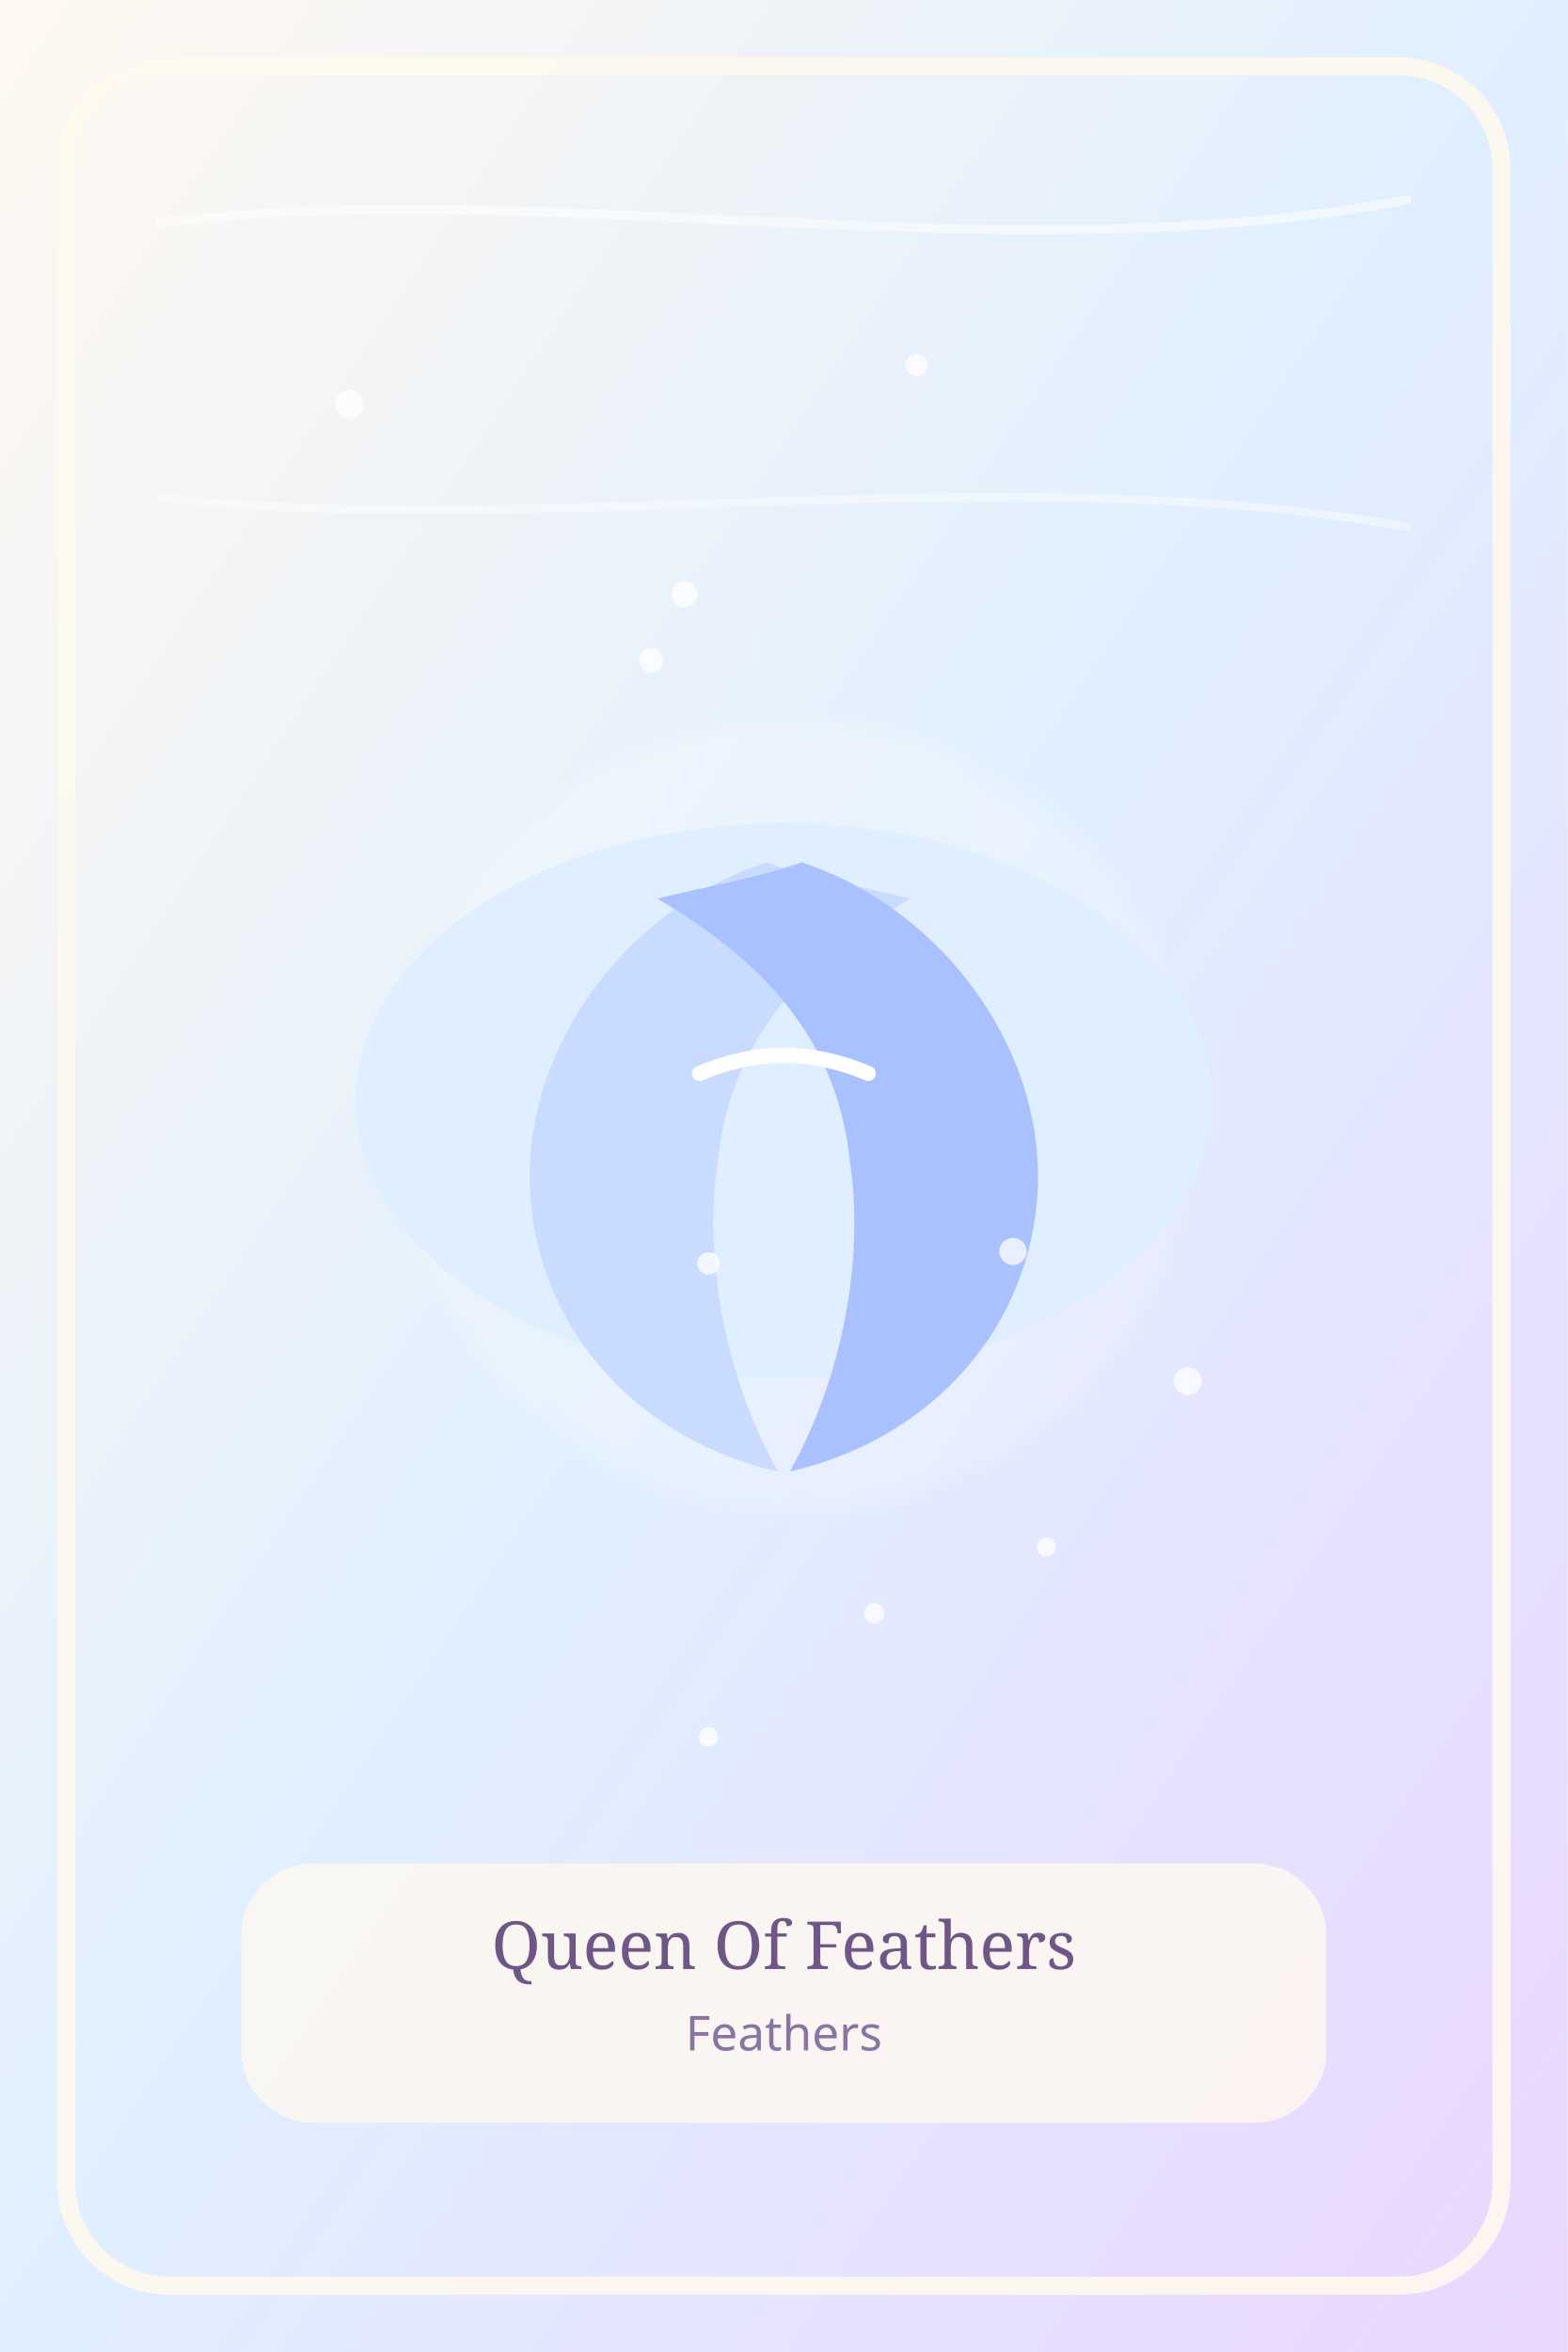
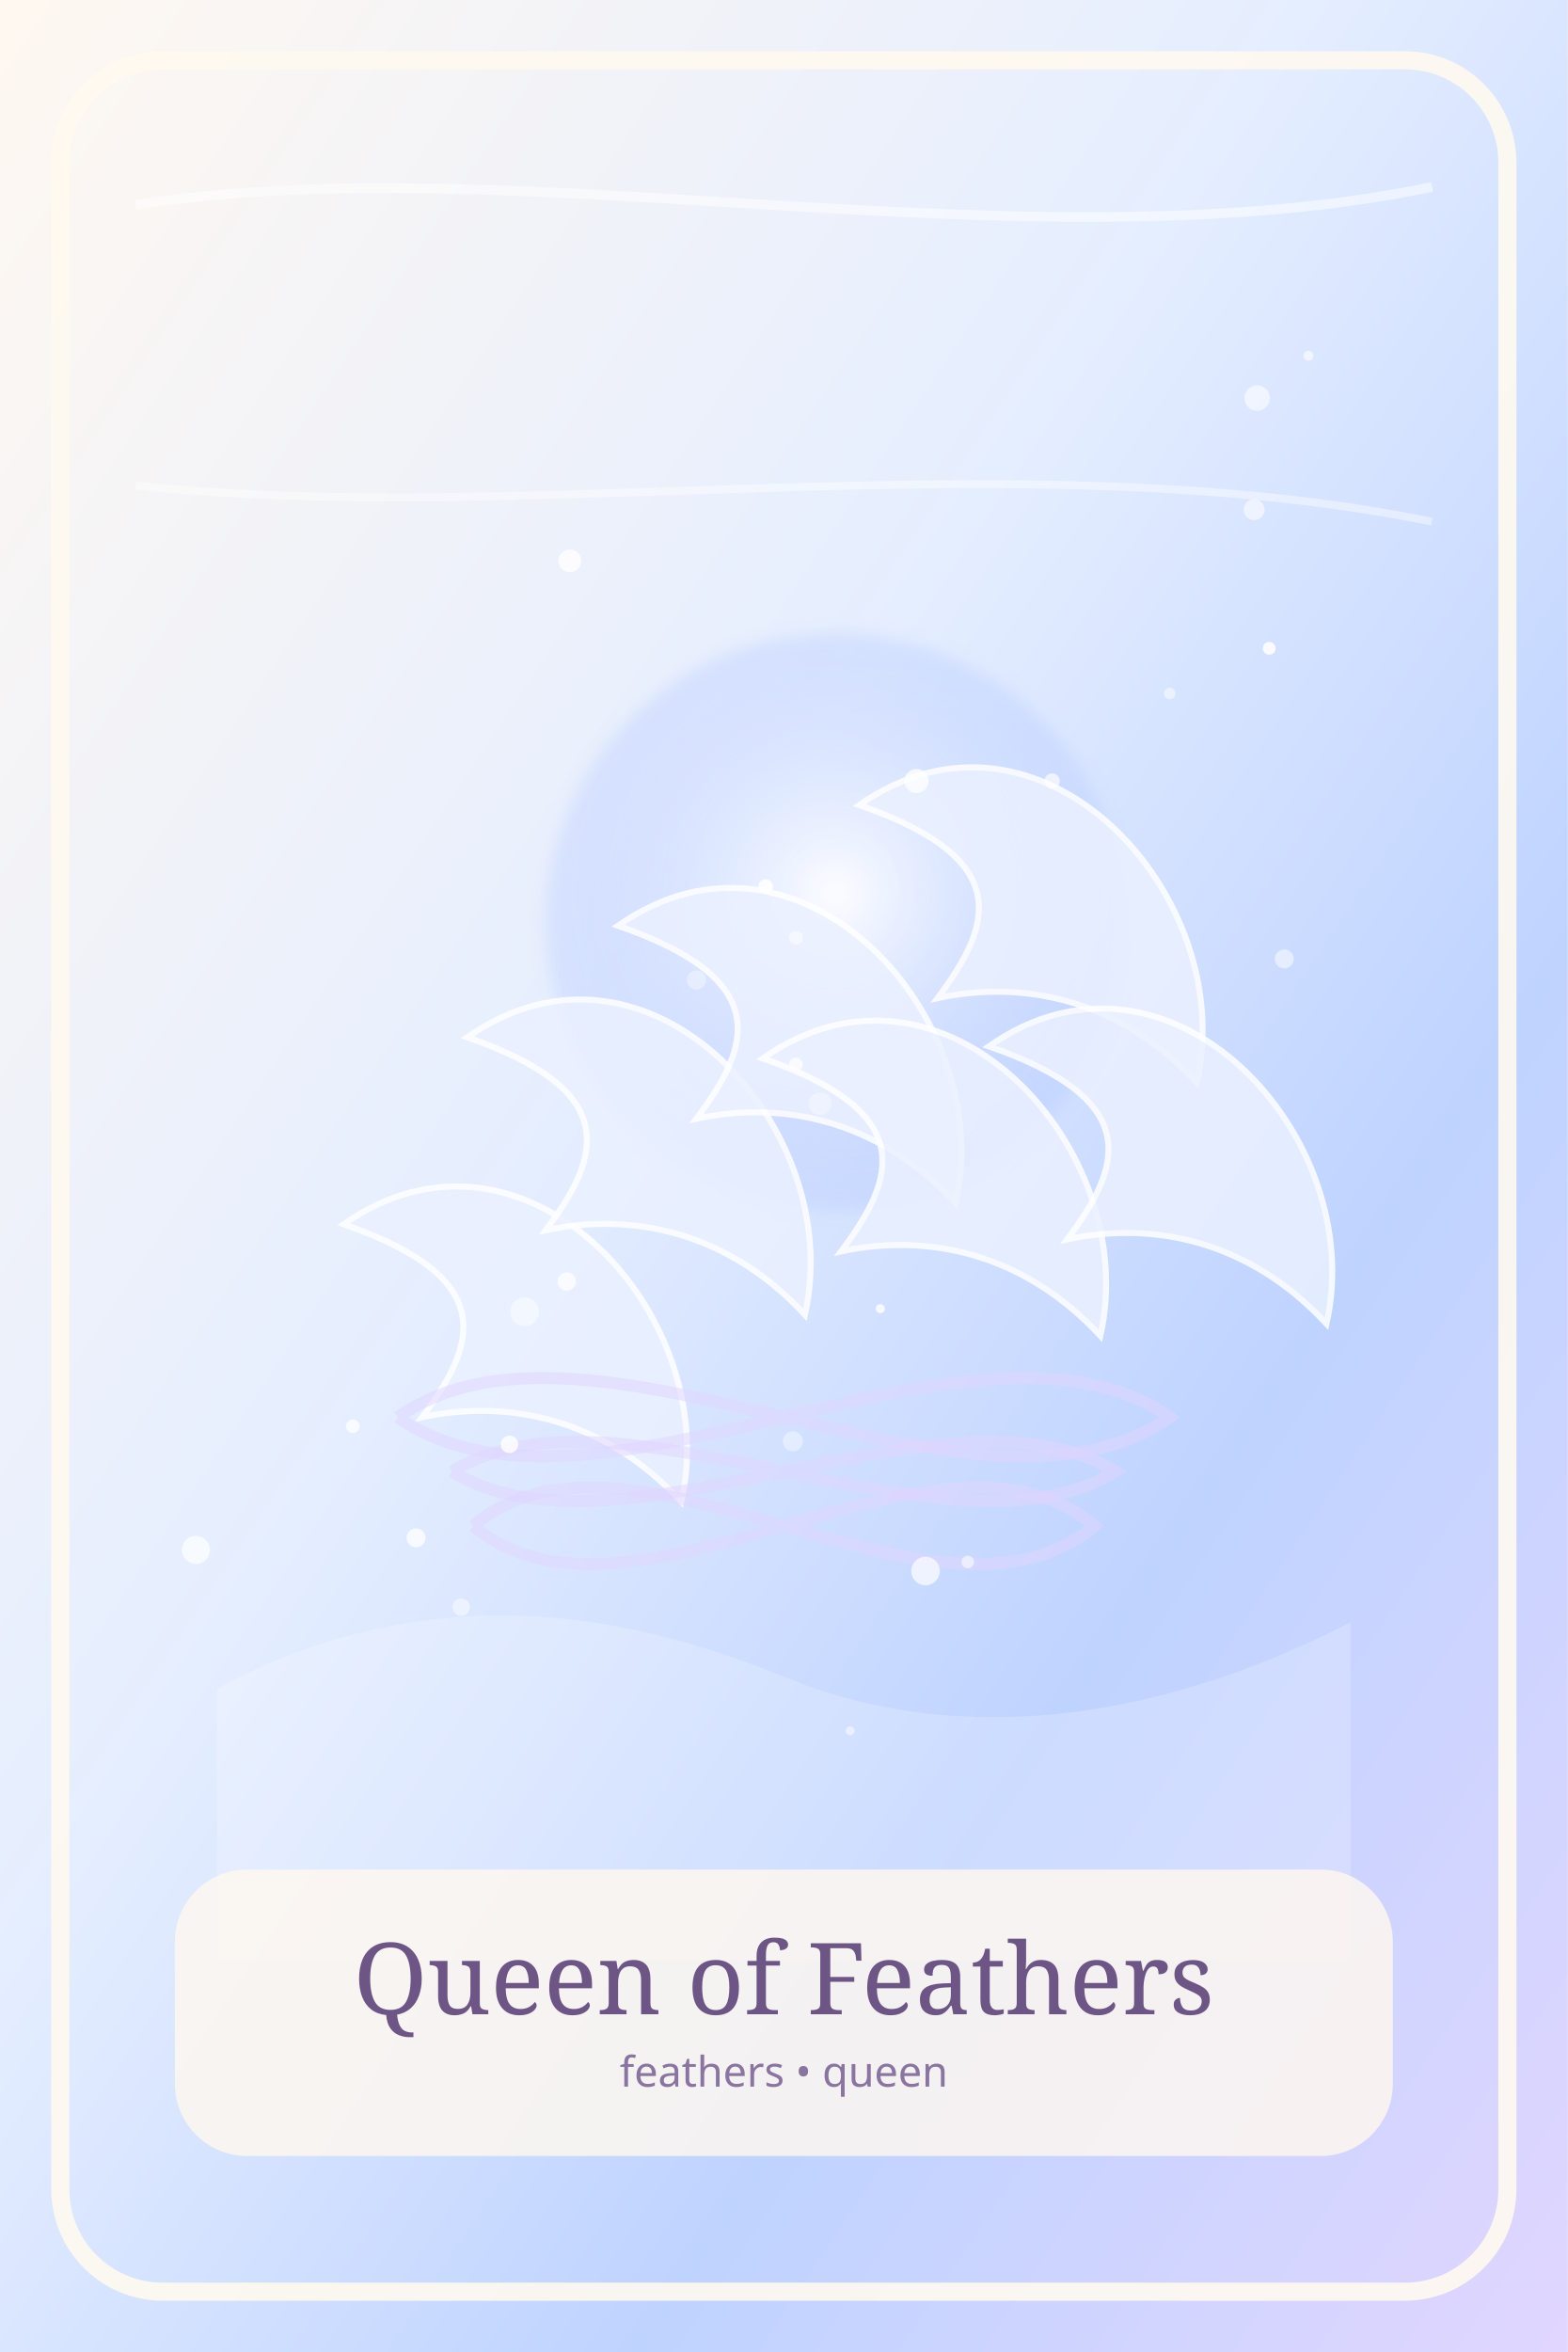
<svg xmlns="http://www.w3.org/2000/svg" viewBox="0 0 520 780" role="img" aria-labelledby="t d">
  <defs>
    <linearGradient id="bg" x1="0" y1="0" x2="1" y2="1">
      <stop offset="0%" stop-color="#fff8f0" />
-       <stop offset="50%" stop-color="#e0efff" />
-       <stop offset="100%" stop-color="#ead6ff" />
+       <stop offset="42%" stop-color="#e5eeff" />
+       <stop offset="70%" stop-color="#bfd3ff" />
+       <stop offset="100%" stop-color="#e1d6ff" />
    </linearGradient>
+     <radialGradient id="orb" cx="50%" cy="45%" r="60%">
+       <stop offset="0%" stop-color="#ffffff" stop-opacity="0.94" />
+       <stop offset="100%" stop-color="#9ab6ff" stop-opacity="0.16" />
+     </radialGradient>
    <filter id="soft" x="-20%" y="-20%" width="140%" height="140%">
-       <feGaussianBlur stdDeviation="2.8" />
+       <feGaussianBlur stdDeviation="2.5" />
    </filter>
  </defs>
  <rect width="520" height="780" fill="url(#bg)" />
-   <rect x="22" y="22" width="476" height="736" rx="34" fill="none" stroke="#fff9ee" stroke-width="6" opacity=".86" />
-   <path d="M52 74 C180 58,336 92,468 66" stroke="#fff" stroke-opacity=".5" stroke-width="3" fill="none" />
-   <path d="M52 165 C180 179,336 151,468 175" stroke="#fff" stroke-opacity=".42" stroke-width="2.7" fill="none" />
-   <circle cx="264" cy="370" r="132" fill="#ffffff" opacity=".22" filter="url(#soft)" />
-   <ellipse cx="260" cy="365" rx="142" ry="92" fill="#e0efff" />
-   <path d="M254 286 C206 302,172 350,176 398 C180 444,214 478,258 488 C238 452,234 412,238 386 C242 344,268 318,302 298 C286 294,272 292,254 286 Z" fill="#c9dcff" />
-   <path d="M266 286 C314 302,348 350,344 398 C340 444,306 478,262 488 C282 452,286 412,282 386 C278 344,252 318,218 298 C234 294,248 292,266 286 Z" fill="#a9c1ff" />
-   <path d="M232 356 Q260 344 288 356" stroke="#ffffff" stroke-width="5" fill="none" stroke-linecap="round" />
+   <rect x="20" y="20" width="480" height="740" rx="34" fill="none" stroke="#fff9ef" stroke-width="6" opacity=".9" />
+   <path d="M45 68 C170 48,340 90,475 62" stroke="#fff" stroke-opacity=".50" stroke-width="3.2" fill="none" />
+   <path d="M45 161 C175 175,337 145,475 173" stroke="#fff" stroke-opacity=".42" stroke-width="2.6" fill="none" />
+   <circle cx="277" cy="306" r="96" fill="url(#orb)" filter="url(#soft)" />
+   <path d="M 114 406 C 174 364, 240 436, 226 498 C 200 470, 168 464, 140 470 C 158 446, 166 424, 114 406 Z" fill="#eaf0ff" stroke="#fff" stroke-width="2" opacity=".83" />
+   <path d="M 155 344 C 215 302, 281 374, 267 436 C 241 408, 209 402, 181 408 C 199 384, 207 362, 155 344 Z" fill="#eaf0ff" stroke="#fff" stroke-width="2" opacity=".83" />
+   <path d="M 205 307 C 265 265, 331 337, 317 399 C 291 371, 259 365, 231 371 C 249 347, 257 325, 205 307 Z" fill="#eaf0ff" stroke="#fff" stroke-width="2" opacity=".83" />
+   <path d="M 253 351 C 313 309, 379 381, 365 443 C 339 415, 307 409, 279 415 C 297 391, 305 369, 253 351 Z" fill="#eaf0ff" stroke="#fff" stroke-width="2" opacity=".83" />
+   <path d="M 285 267 C 345 225, 411 297, 397 359 C 371 331, 339 325, 311 331 C 329 307, 337 285, 285 267 Z" fill="#eaf0ff" stroke="#fff" stroke-width="2" opacity=".83" />
+   <path d="M 328 347 C 388 305, 454 377, 440 439 C 414 411, 382 405, 354 411 C 372 387, 380 365, 328 347 Z" fill="#eaf0ff" stroke="#fff" stroke-width="2" opacity=".83" />
+   <path d="M72 560 C150 518,220 540,260 556 C305 575,370 578,448 538 L448 650 L72 650 Z" fill="#ffffff" fill-opacity=".20" />
+   <path d="M 132 470 C 196 425, 324 515, 388 470 C 324 425, 196 515, 132 470" stroke="#e1d6ff" stroke-opacity=".52" stroke-width="4" fill="none" />
+   <path d="M 150 488 C 205 454, 315 522, 370 488 C 315 454, 205 522, 150 488" stroke="#e1d6ff" stroke-opacity=".52" stroke-width="4" fill="none" />
+   <path d="M 157 506 C 209 462, 311 550, 363 506 C 311 462, 209 550, 157 506" stroke="#e1d6ff" stroke-opacity=".52" stroke-width="4" fill="none" />
  <g>
-     <circle cx="336" cy="415" r="4.52" fill="#fff" opacity=".74" />
-     <circle cx="116" cy="134" r="4.76" fill="#fff" opacity=".74" />
-     <circle cx="235" cy="576" r="3.24" fill="#fff" opacity=".74" />
-     <circle cx="227" cy="197" r="4.33" fill="#fff" opacity=".74" />
-     <circle cx="394" cy="458" r="4.66" fill="#fff" opacity=".74" />
-     <circle cx="235" cy="419" r="3.72" fill="#fff" opacity=".74" />
-     <circle cx="216" cy="219" r="3.95" fill="#fff" opacity=".74" />
-     <circle cx="347" cy="513" r="3.18" fill="#fff" opacity=".74" />
-     <circle cx="290" cy="535" r="3.34" fill="#fff" opacity=".74" />
-     <circle cx="304" cy="121" r="3.69" fill="#fff" opacity=".74" />
+     <circle cx="321" cy="518" r="2.08" fill="#fff" opacity="0.57" />
+     <circle cx="307" cy="521" r="4.74" fill="#fff" opacity="0.68" />
+     <circle cx="264" cy="353" r="2.26" fill="#fff" opacity="0.73" />
+     <circle cx="421" cy="215" r="2.13" fill="#fff" opacity="0.86" />
+     <circle cx="417" cy="132" r="4.22" fill="#fff" opacity="0.56" />
+     <circle cx="388" cy="230" r="1.90" fill="#fff" opacity="0.51" />
+     <circle cx="434" cy="118" r="1.64" fill="#fff" opacity="0.60" />
+     <circle cx="426" cy="318" r="3.15" fill="#fff" opacity="0.50" />
+     <circle cx="272" cy="366" r="3.80" fill="#fff" opacity="0.35" />
+     <circle cx="254" cy="294" r="2.40" fill="#fff" opacity="0.90" />
+     <circle cx="169" cy="479" r="2.90" fill="#fff" opacity="0.80" />
+     <circle cx="304" cy="259" r="3.98" fill="#fff" opacity="0.78" />
+     <circle cx="65" cy="514" r="4.65" fill="#fff" opacity="0.68" />
+     <circle cx="263" cy="478" r="3.32" fill="#fff" opacity="0.40" />
+     <circle cx="231" cy="325" r="3.16" fill="#fff" opacity="0.37" />
+     <circle cx="264" cy="311" r="2.31" fill="#fff" opacity="0.49" />
+     <circle cx="117" cy="473" r="2.25" fill="#fff" opacity="0.75" />
+     <circle cx="416" cy="169" r="3.47" fill="#fff" opacity="0.54" />
+     <circle cx="282" cy="574" r="1.47" fill="#fff" opacity="0.51" />
+     <circle cx="189" cy="186" r="3.77" fill="#fff" opacity="0.82" />
+     <circle cx="153" cy="533" r="2.90" fill="#fff" opacity="0.46" />
+     <circle cx="174" cy="435" r="4.78" fill="#fff" opacity="0.45" />
+     <circle cx="292" cy="434" r="1.51" fill="#fff" opacity="0.81" />
+     <circle cx="138" cy="510" r="3.14" fill="#fff" opacity="0.75" />
+     <circle cx="349" cy="259" r="2.53" fill="#fff" opacity="0.66" />
+     <circle cx="188" cy="425" r="3.04" fill="#fff" opacity="0.72" />
  </g>
-   <rect x="80" y="618" width="360" height="86" rx="24" fill="#fff9ef" opacity=".8" />
-   <text x="260" y="653" text-anchor="middle" font-family="'Cormorant Garamond', Georgia, serif" font-size="22" fill="#6f5686">Queen Of Feathers</text>
-   <text x="260" y="680" text-anchor="middle" font-family="'Nunito', sans-serif" font-size="16" fill="#8b74a2">Feathers</text>
+   <rect x="58" y="620" width="404" height="95" rx="24" fill="#fff8ef" opacity=".82" />
+   <text x="260" y="668" text-anchor="middle" font-family="'Cormorant Garamond', Georgia, serif" font-size="33" fill="#6d5585">Queen of Feathers</text>
+   <text x="260" y="692" text-anchor="middle" font-family="'Nunito', sans-serif" font-size="14" fill="#8a74a0">feathers • queen</text>
</svg>
